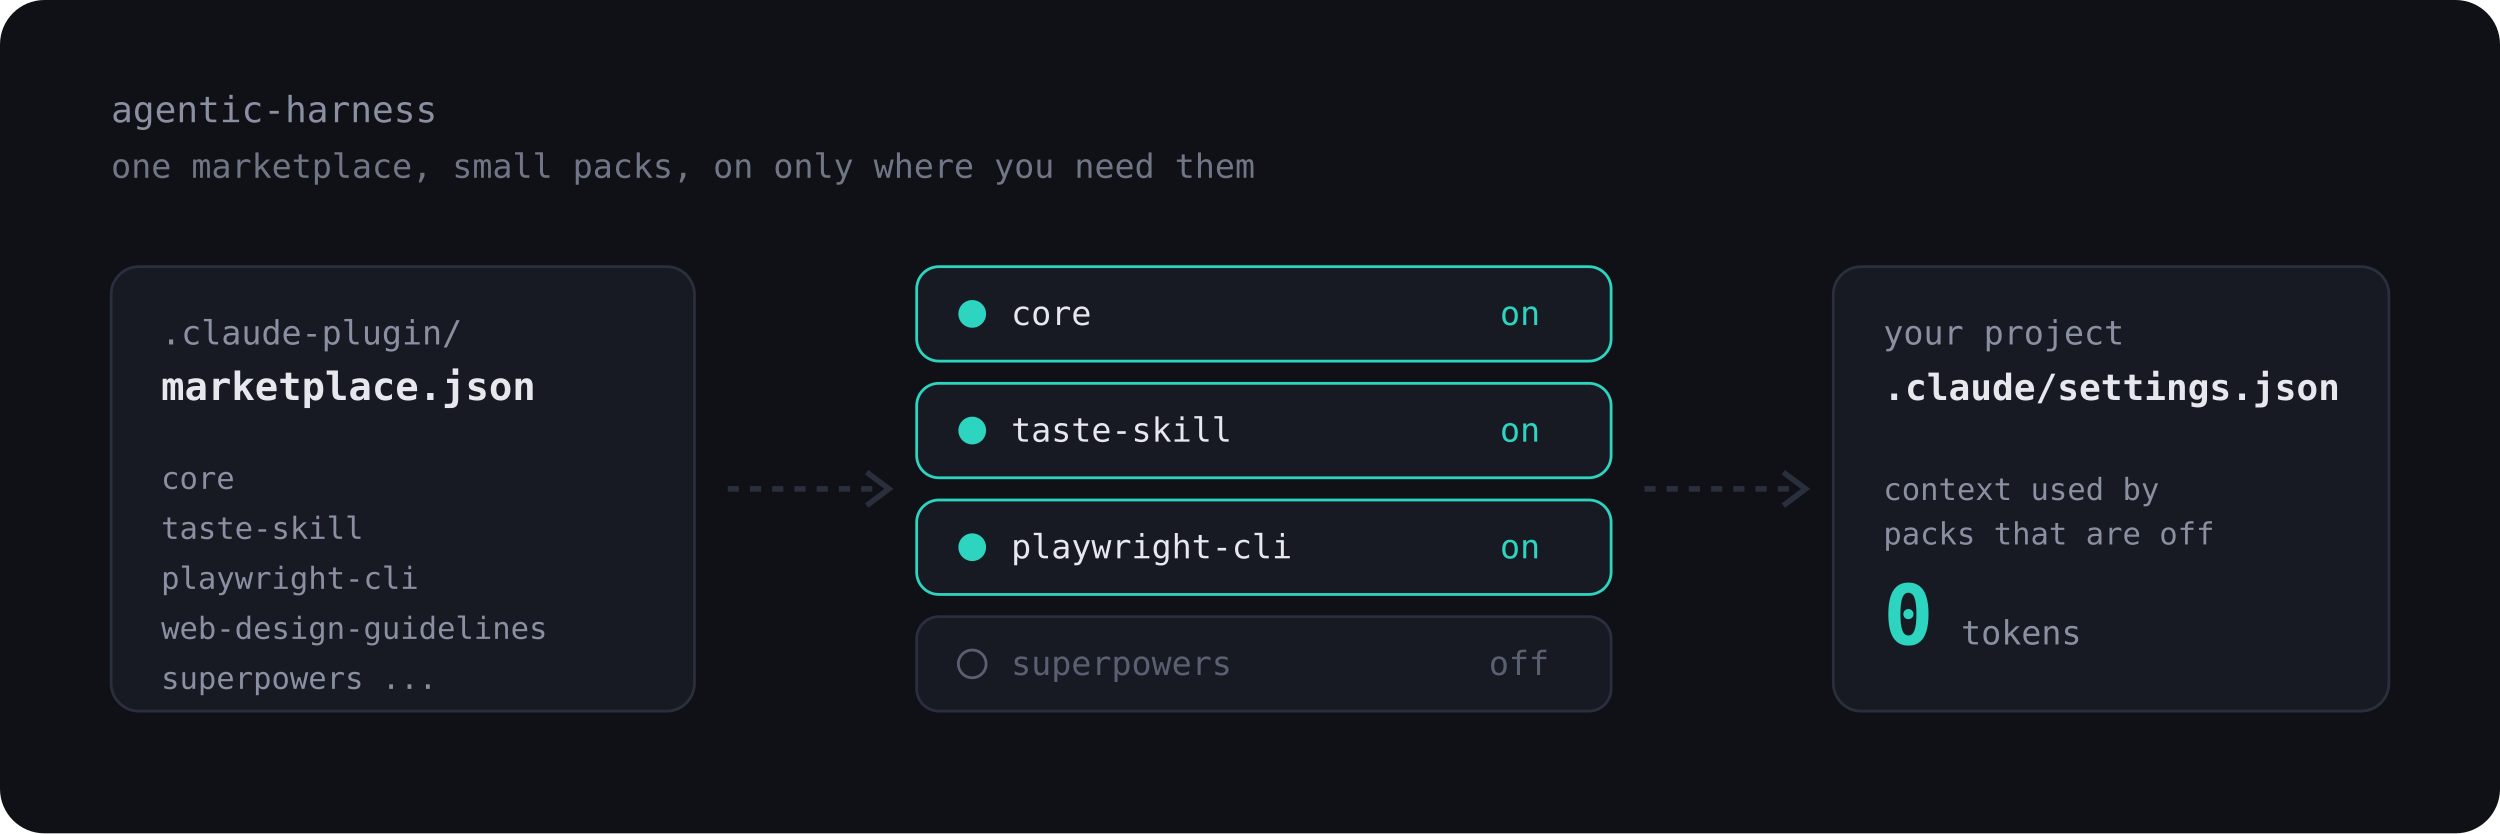
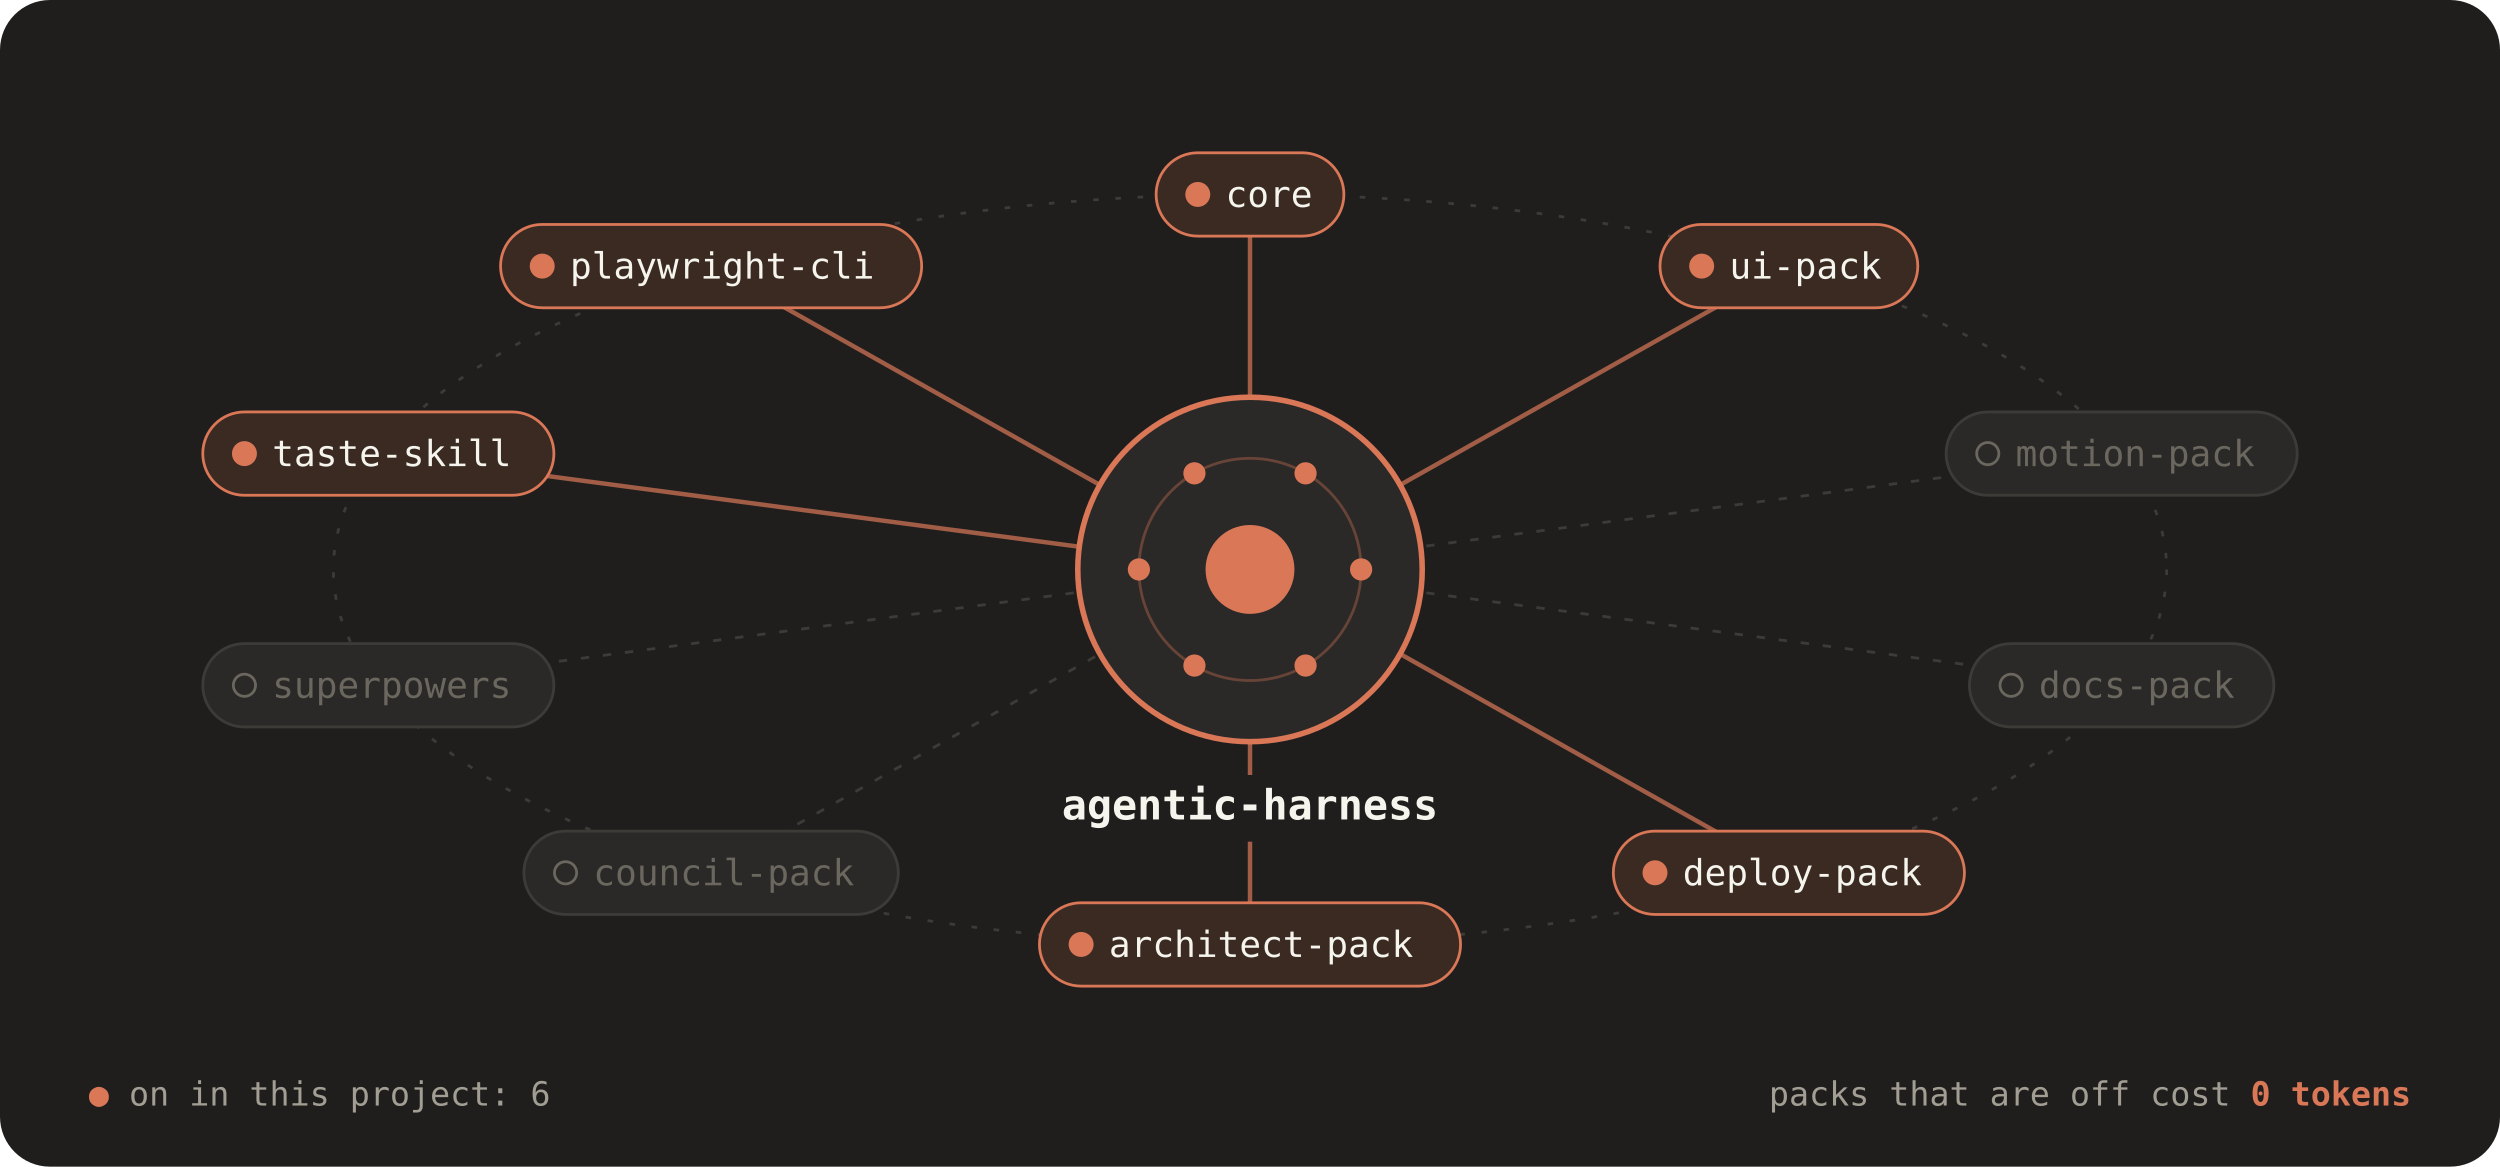
- <svg xmlns="http://www.w3.org/2000/svg" width="900" height="300" viewBox="0 0 900 300" font-family="ui-monospace, SFMono-Regular, Menlo, Consolas, monospace">
-   <rect width="900" height="300" rx="16" fill="#0F1117" />
-   <text x="40" y="44" font-size="13" fill="#8A90A2">agentic-harness</text>
-   <text x="40" y="64" font-size="12" fill="#8A90A2" opacity="0.8">one marketplace, small packs, on only where you need them</text>
+ <svg xmlns="http://www.w3.org/2000/svg" width="900" height="420" viewBox="0 0 900 420" font-family="ui-monospace, SFMono-Regular, Menlo, Consolas, monospace">
+   <rect width="900" height="420" rx="18" fill="#1F1E1D" />
+   <ellipse cx="450" cy="205" rx="330" ry="135" fill="none" stroke="#3D3B38" stroke-dasharray="2 6" />
+   <line x1="450" y1="205" x2="450.0" y2="70.0" stroke="#D97757" stroke-width="1.6" opacity="0.7" />
+   <line x1="450" y1="205" x2="644.0" y2="95.8" stroke="#D97757" stroke-width="1.6" opacity="0.7" />
+   <line x1="450" y1="205" x2="763.8" y2="163.3" stroke="#3D3B38" stroke-width="1" stroke-dasharray="3 5" opacity="1" />
+   <line x1="450" y1="205" x2="763.8" y2="246.7" stroke="#3D3B38" stroke-width="1" stroke-dasharray="3 5" opacity="1" />
+   <line x1="450" y1="205" x2="644.0" y2="314.2" stroke="#D97757" stroke-width="1.6" opacity="0.7" />
+   <line x1="450" y1="205" x2="450.0" y2="340.0" stroke="#D97757" stroke-width="1.6" opacity="0.7" />
+   <line x1="450" y1="205" x2="256.0" y2="314.2" stroke="#3D3B38" stroke-width="1" stroke-dasharray="3 5" opacity="1" />
+   <line x1="450" y1="205" x2="136.2" y2="246.7" stroke="#3D3B38" stroke-width="1" stroke-dasharray="3 5" opacity="1" />
+   <line x1="450" y1="205" x2="136.2" y2="163.3" stroke="#D97757" stroke-width="1.6" opacity="0.7" />
+   <line x1="450" y1="205" x2="256.0" y2="95.8" stroke="#D97757" stroke-width="1.6" opacity="0.7" />
+   <circle cx="450" cy="205" r="62" fill="#2A2927" stroke="#D97757" stroke-width="2" />
+   <circle cx="450" cy="205" r="40" fill="none" stroke="#D97757" stroke-opacity="0.35" />
+   <circle cx="490.0" cy="205.0" r="4" fill="#D97757" />
+   <circle cx="470.0" cy="239.6" r="4" fill="#D97757" />
+   <circle cx="430.0" cy="239.6" r="4" fill="#D97757" />
+   <circle cx="410.0" cy="205.0" r="4" fill="#D97757" />
+   <circle cx="430.0" cy="170.4" r="4" fill="#D97757" />
+   <circle cx="470.0" cy="170.4" r="4" fill="#D97757" />
+   <circle cx="450" cy="205" r="16" fill="#D97757" />
  <g>
-     <rect x="40" y="96" width="210" height="160" rx="10" fill="#171A23" stroke="#2A2F3D" />
-     <text x="58" y="124" font-size="12" fill="#8A90A2">.claude-plugin/</text>
-     <text x="58" y="144" font-size="14" fill="#E6E8EE" font-weight="700">marketplace.json</text>
-     <text x="58" y="176" font-size="11" fill="#8A90A2">core</text>
-     <text x="58" y="194" font-size="11" fill="#8A90A2">taste-skill</text>
-     <text x="58" y="212" font-size="11" fill="#8A90A2">playwright-cli</text>
-     <text x="58" y="230" font-size="11" fill="#8A90A2">web-design-guidelines</text>
-     <text x="58" y="248" font-size="11" fill="#8A90A2">superpowers  ...</text>
+     <rect x="416.2" y="55.0" width="67.6" height="30" rx="15" fill="#3A2A22" stroke="#D97757" />
+     <circle cx="431.2" cy="70.0" r="4" fill="#D97757" stroke="#D97757" />
+     <text x="441.2" y="74.5" font-size="13" fill="#F5F4ED">core</text>
  </g>
-   <path d="M262 176 H318" stroke="#2A2F3D" stroke-width="2" stroke-dasharray="4 4" />
-   <path d="M312 170 L320 176 L312 182" fill="none" stroke="#2A2F3D" stroke-width="2" />
-   <g font-size="12">
-     <rect x="330" y="96" width="250" height="34" rx="8" fill="#171A23" stroke="#2DD4BF" />
-     <circle cx="350" cy="113" r="5" fill="#2DD4BF" />
-     <text x="364" y="117" fill="#E6E8EE">core</text>
-     <text x="540" y="117" fill="#2DD4BF">on</text>
-     <rect x="330" y="138" width="250" height="34" rx="8" fill="#171A23" stroke="#2DD4BF" />
-     <circle cx="350" cy="155" r="5" fill="#2DD4BF" />
-     <text x="364" y="159" fill="#E6E8EE">taste-skill</text>
-     <text x="540" y="159" fill="#2DD4BF">on</text>
-     <rect x="330" y="180" width="250" height="34" rx="8" fill="#171A23" stroke="#2DD4BF" />
-     <circle cx="350" cy="197" r="5" fill="#2DD4BF" />
-     <text x="364" y="201" fill="#E6E8EE">playwright-cli</text>
-     <text x="540" y="201" fill="#2DD4BF">on</text>
-     <rect x="330" y="222" width="250" height="34" rx="8" fill="#171A23" stroke="#2A2F3D" />
-     <circle cx="350" cy="239" r="5" fill="none" stroke="#5A6072" />
-     <text x="364" y="243" fill="#5A6072">superpowers</text>
-     <text x="536" y="243" fill="#5A6072">off</text>
+   <g>
+     <rect x="597.6" y="80.8" width="92.8" height="30" rx="15" fill="#3A2A22" stroke="#D97757" />
+     <circle cx="612.6" cy="95.8" r="4" fill="#D97757" stroke="#D97757" />
+     <text x="622.6" y="100.3" font-size="13" fill="#F5F4ED">ui-pack</text>
  </g>
-   <path d="M592 176 H648" stroke="#2A2F3D" stroke-width="2" stroke-dasharray="4 4" />
-   <path d="M642 170 L650 176 L642 182" fill="none" stroke="#2A2F3D" stroke-width="2" />
  <g>
-     <rect x="660" y="96" width="200" height="160" rx="10" fill="#171A23" stroke="#2A2F3D" />
-     <text x="678" y="124" font-size="12" fill="#8A90A2">your project</text>
-     <text x="678" y="144" font-size="13" fill="#E6E8EE" font-weight="700">.claude/settings.json</text>
-     <text x="678" y="180" font-size="11" fill="#8A90A2">context used by</text>
-     <text x="678" y="196" font-size="11" fill="#8A90A2">packs that are off</text>
-     <text x="678" y="232" font-size="30" fill="#2DD4BF" font-weight="700">0</text>
-     <text x="706" y="232" font-size="12" fill="#8A90A2">tokens</text>
+     <rect x="700.6" y="148.3" width="126.4" height="30" rx="15" fill="#2A2927" stroke="#3D3B38" />
+     <circle cx="715.6" cy="163.3" r="4" fill="none" stroke="#6B675F" />
+     <text x="725.6" y="167.8" font-size="13" fill="#6B675F">motion-pack</text>
  </g>
+   <g>
+     <rect x="709.0" y="231.7" width="109.6" height="30" rx="15" fill="#2A2927" stroke="#3D3B38" />
+     <circle cx="724.0" cy="246.7" r="4" fill="none" stroke="#6B675F" />
+     <text x="734.0" y="251.2" font-size="13" fill="#6B675F">docs-pack</text>
+   </g>
+   <g>
+     <rect x="580.8" y="299.2" width="126.4" height="30" rx="15" fill="#3A2A22" stroke="#D97757" />
+     <circle cx="595.8" cy="314.2" r="4" fill="#D97757" stroke="#D97757" />
+     <text x="605.8" y="318.7" font-size="13" fill="#F5F4ED">deploy-pack</text>
+   </g>
+   <g>
+     <rect x="374.2" y="325.0" width="151.6" height="30" rx="15" fill="#3A2A22" stroke="#D97757" />
+     <circle cx="389.2" cy="340.0" r="4" fill="#D97757" stroke="#D97757" />
+     <text x="399.2" y="344.5" font-size="13" fill="#F5F4ED">architect-pack</text>
+   </g>
+   <g>
+     <rect x="188.6" y="299.2" width="134.8" height="30" rx="15" fill="#2A2927" stroke="#3D3B38" />
+     <circle cx="203.6" cy="314.2" r="4" fill="none" stroke="#6B675F" />
+     <text x="213.6" y="318.7" font-size="13" fill="#6B675F">council-pack</text>
+   </g>
+   <g>
+     <rect x="73.0" y="231.7" width="126.4" height="30" rx="15" fill="#2A2927" stroke="#3D3B38" />
+     <circle cx="88.0" cy="246.7" r="4" fill="none" stroke="#6B675F" />
+     <text x="98.0" y="251.2" font-size="13" fill="#6B675F">superpowers</text>
+   </g>
+   <g>
+     <rect x="73.0" y="148.3" width="126.4" height="30" rx="15" fill="#3A2A22" stroke="#D97757" />
+     <circle cx="88.0" cy="163.3" r="4" fill="#D97757" stroke="#D97757" />
+     <text x="98.0" y="167.8" font-size="13" fill="#F5F4ED">taste-skill</text>
+   </g>
+   <g>
+     <rect x="180.2" y="80.8" width="151.6" height="30" rx="15" fill="#3A2A22" stroke="#D97757" />
+     <circle cx="195.2" cy="95.8" r="4" fill="#D97757" stroke="#D97757" />
+     <text x="205.2" y="100.3" font-size="13" fill="#F5F4ED">playwright-cli</text>
+   </g>
+   <rect x="368" y="279" width="164" height="24" rx="12" fill="#1F1E1D" />
+   <text x="450" y="295" font-size="15" font-weight="700" fill="#F5F4ED" text-anchor="middle">agentic-harness</text>
+   <text x="32" y="398" font-size="12" fill="#A39E93">
+     <tspan fill="#D97757">●</tspan> on in this project: 6</text>
+   <text x="868" y="398" font-size="12" fill="#A39E93" text-anchor="end">packs that are off cost <tspan fill="#D97757" font-weight="700">0 tokens</tspan>
+   </text>
</svg>
